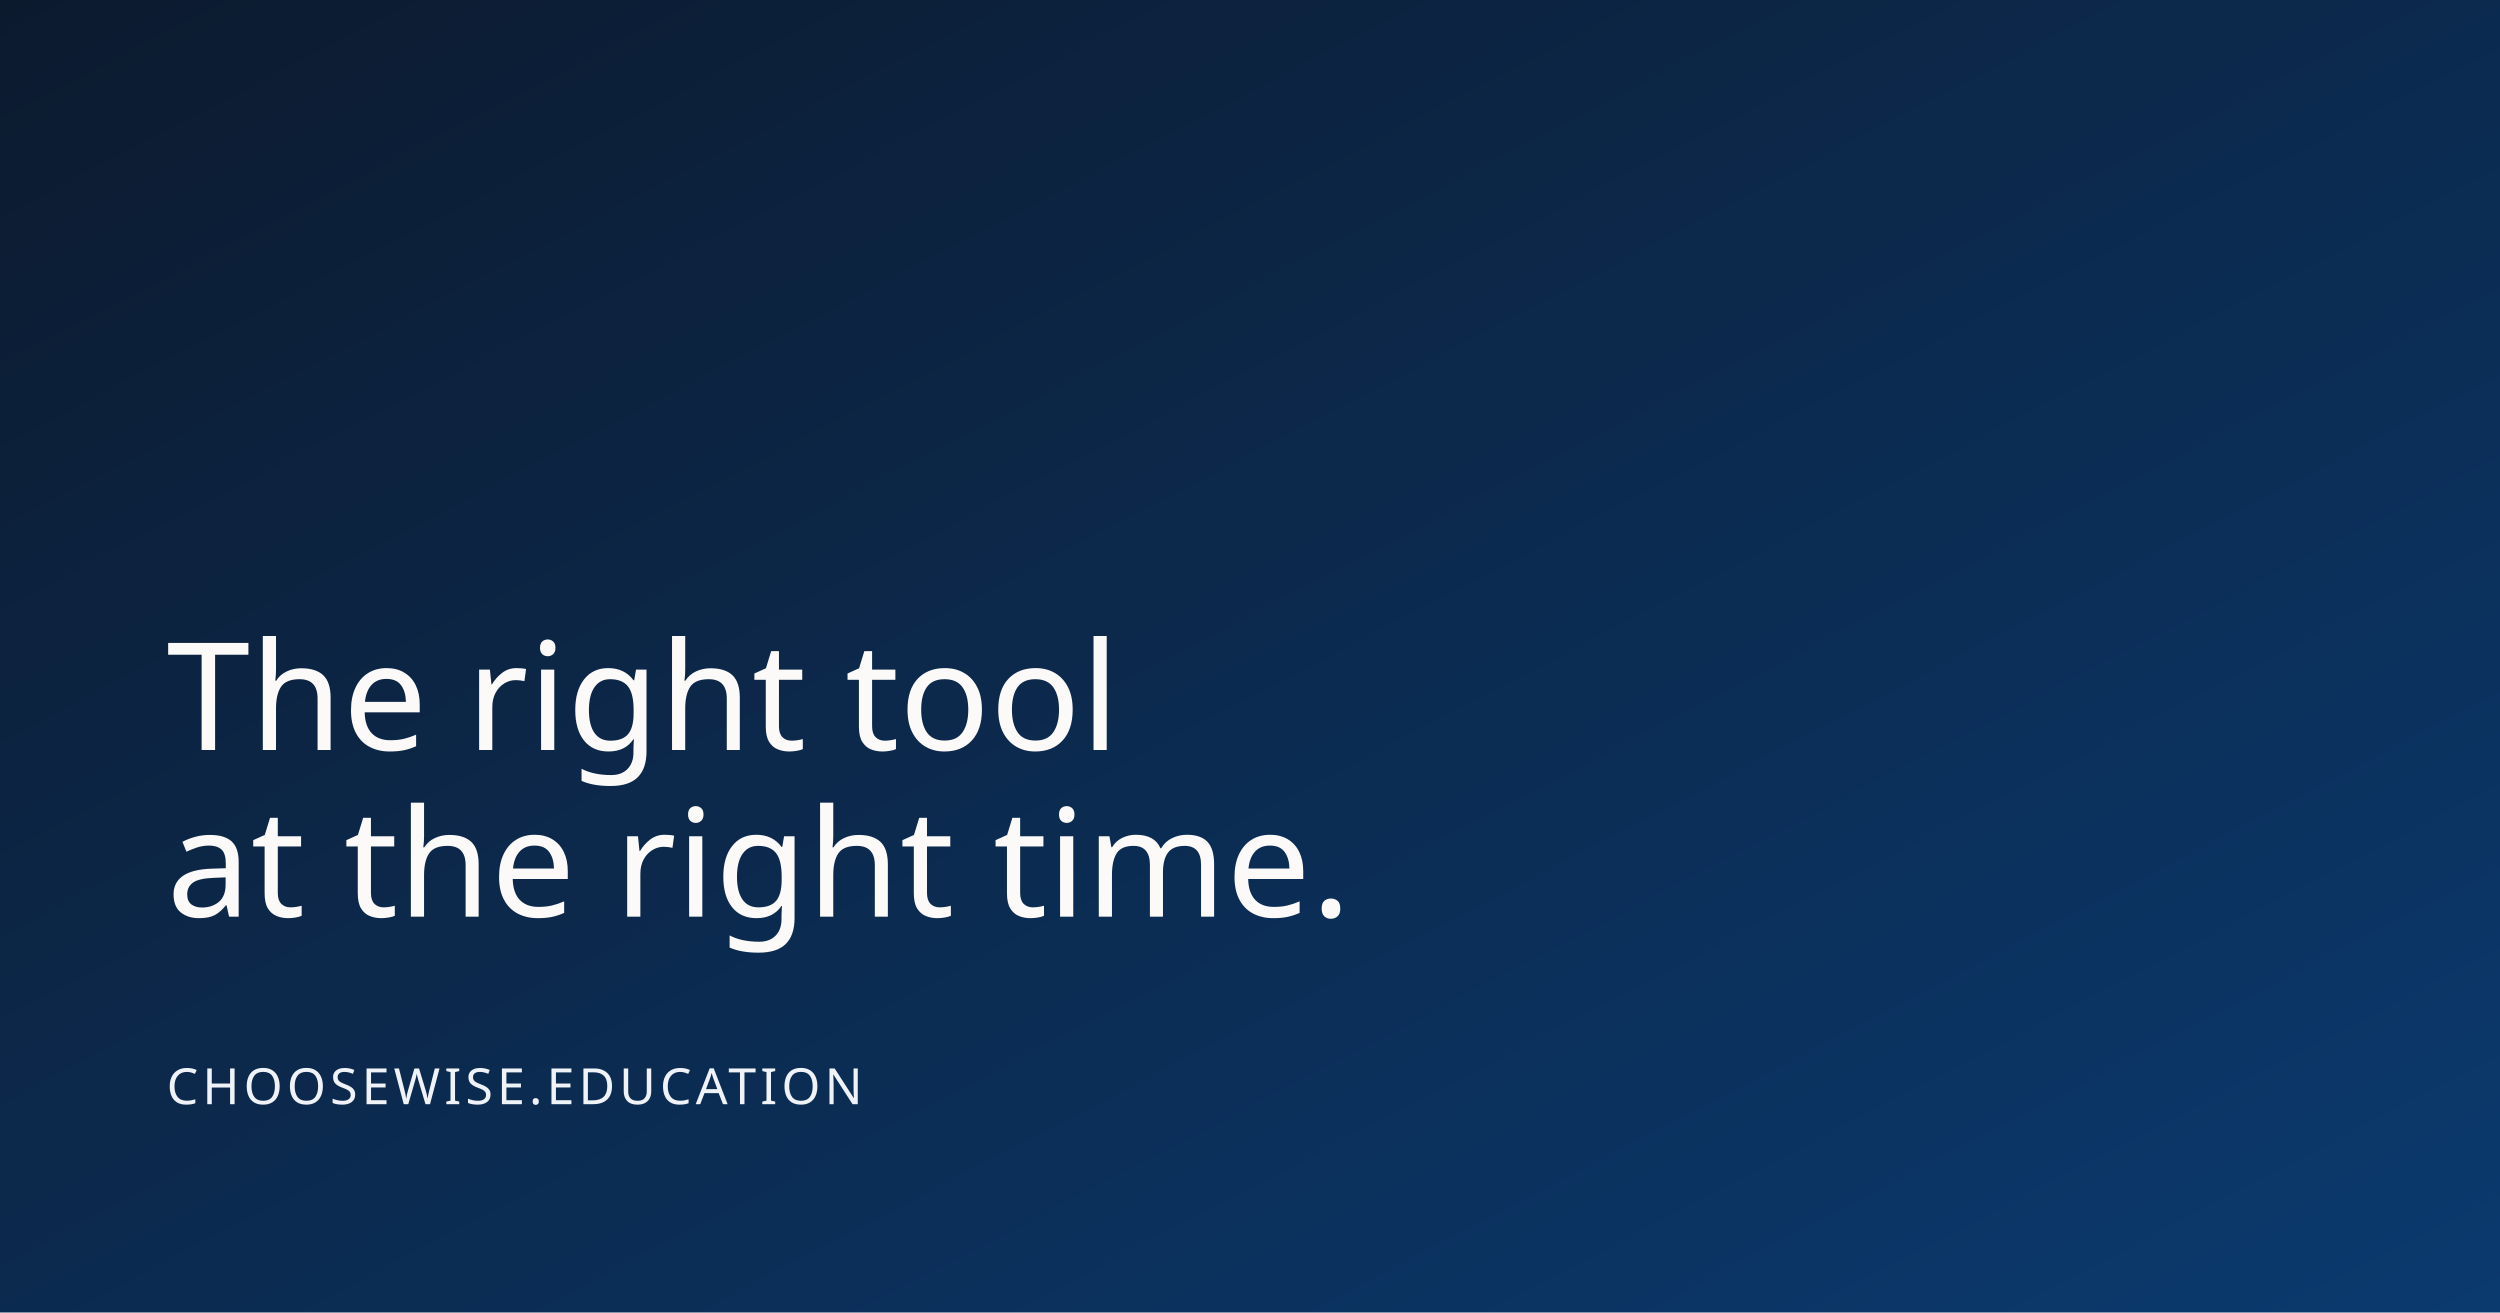
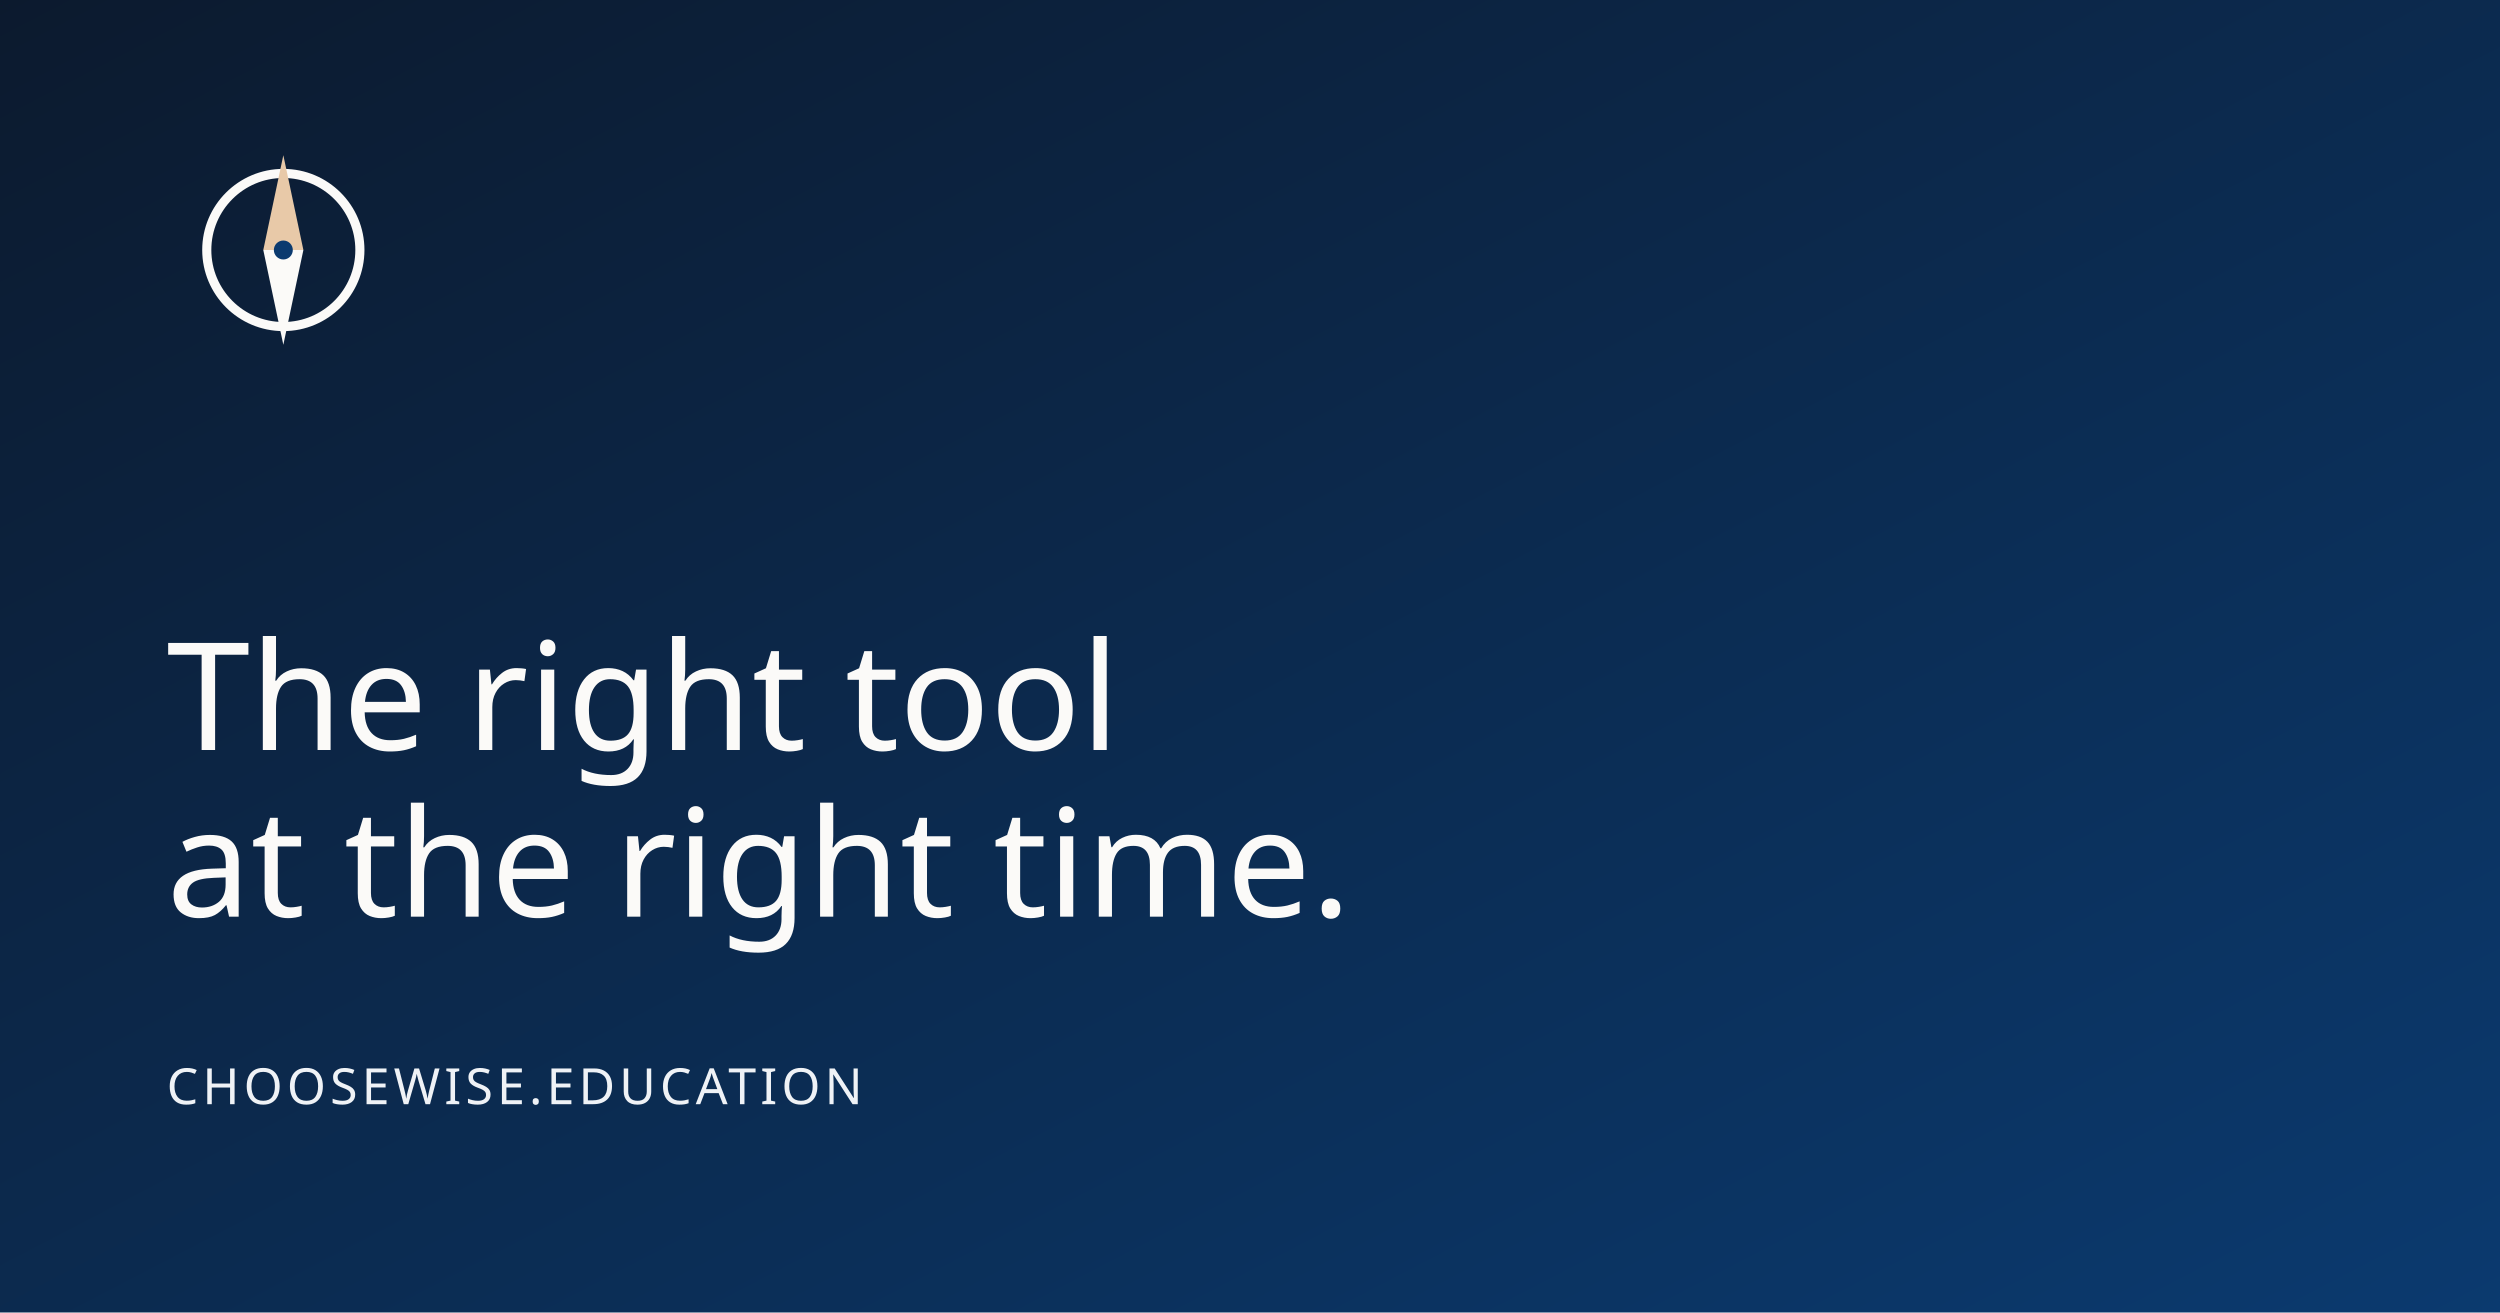
<svg xmlns="http://www.w3.org/2000/svg" viewBox="0 0 1200 630" width="1200" height="630">
  <defs>
    <style>
      @font-face {
        font-family: 'Hanken Grotesk';
        src: url('../../fonts/hanken-grotesk/HankenGrotesk-VariableFont.woff2') format('woff2');
        font-weight: 300 600;
        font-style: normal;
      }
    </style>
    <linearGradient id="b" x1="0" y1="0" x2="1" y2="1">
      <stop offset="0%" stop-color="#0C1A2E" />
      <stop offset="100%" stop-color="#0B3A6F" />
    </linearGradient>
  </defs>
  <rect width="1200" height="630" fill="url(#b)" />
+   <svg x="80" y="64" width="112" height="112" viewBox="0 0 64 64">
+     <circle cx="32" cy="32" r="21" fill="none" stroke="#FBFAF8" stroke-width="2.5" />
+     <path d="M32 58 L37.5 32 L26.5 32 Z" fill="#FBFAF8" />
+     <path d="M32 6 L37.5 32 L26.5 32 Z" fill="#E8C9A8" />
+     <circle cx="32" cy="32" r="2.6" fill="#0B3A6F" />
+   </svg>
  <text x="80" y="360" font-family="Hanken Grotesk, sans-serif" font-size="72" font-weight="300" fill="#FBFAF8">The right tool</text>
  <text x="80" y="440" font-family="Hanken Grotesk, sans-serif" font-size="72" font-weight="300" fill="#FBFAF8">at the right time.</text>
  <text x="80" y="530" font-family="Hanken Grotesk, sans-serif" font-size="24" font-weight="500" fill="#EFF2F6" letter-spacing="2">CHOOSEWISE.EDUCATION</text>
</svg>
